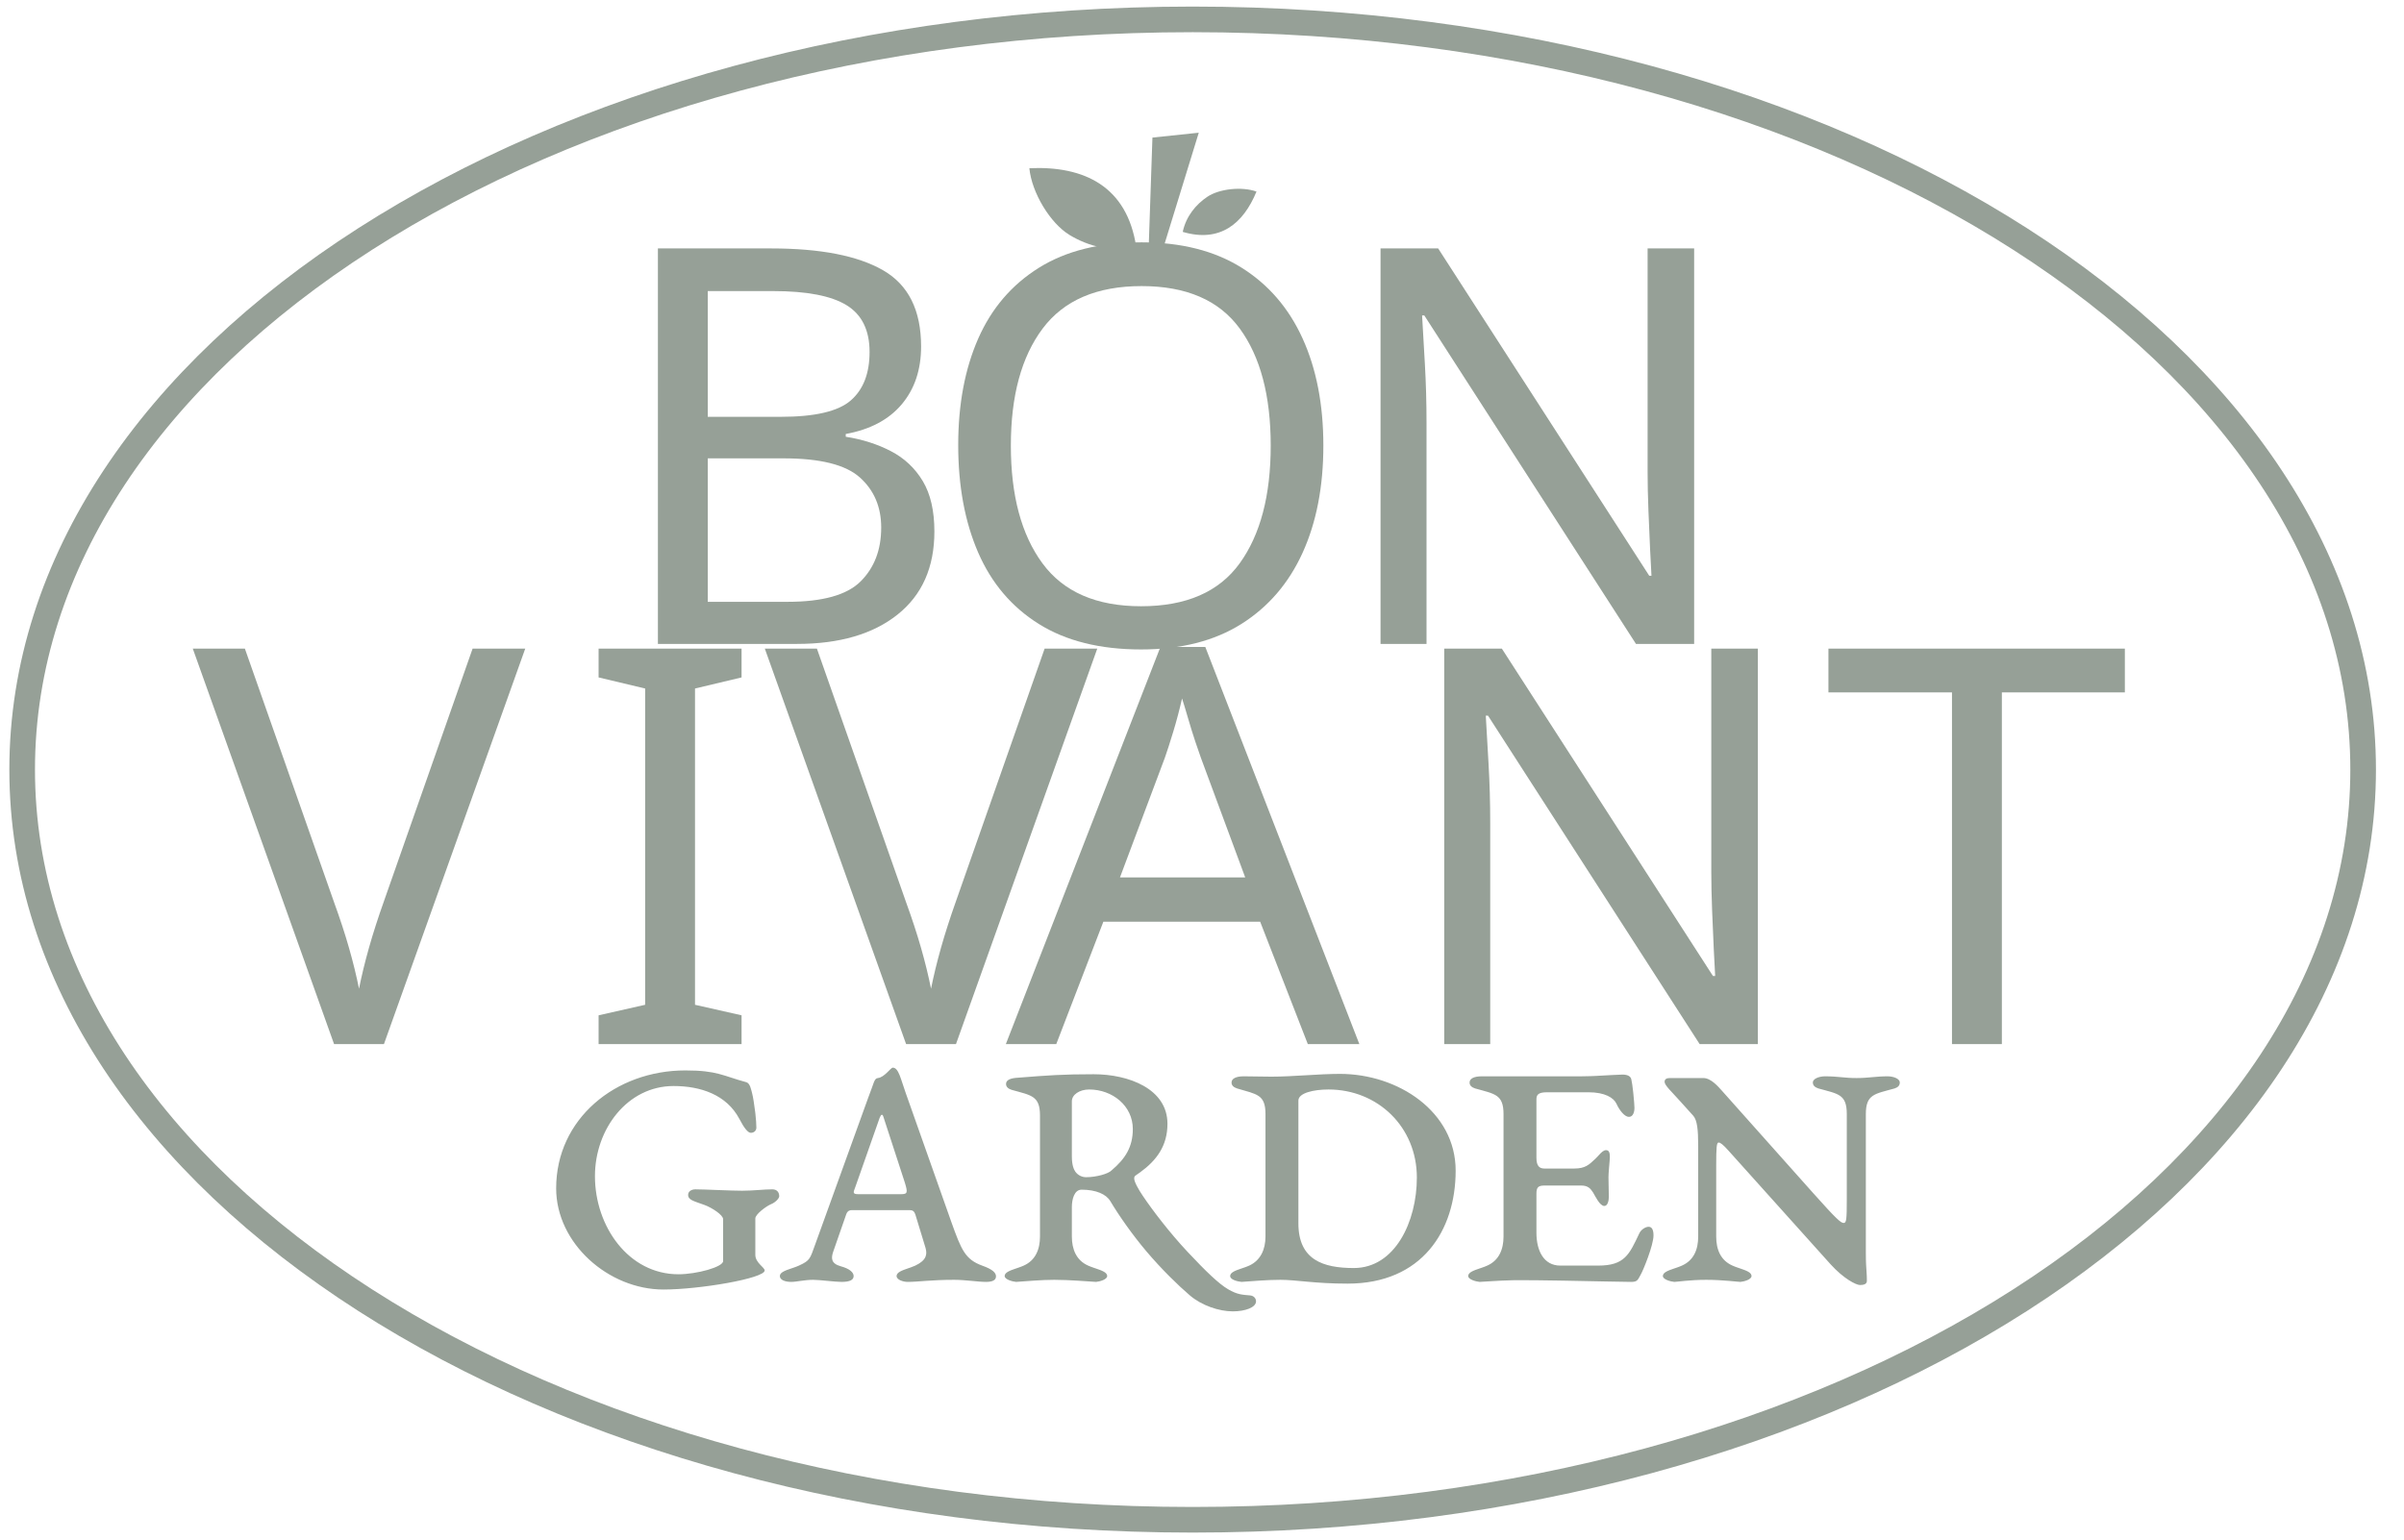
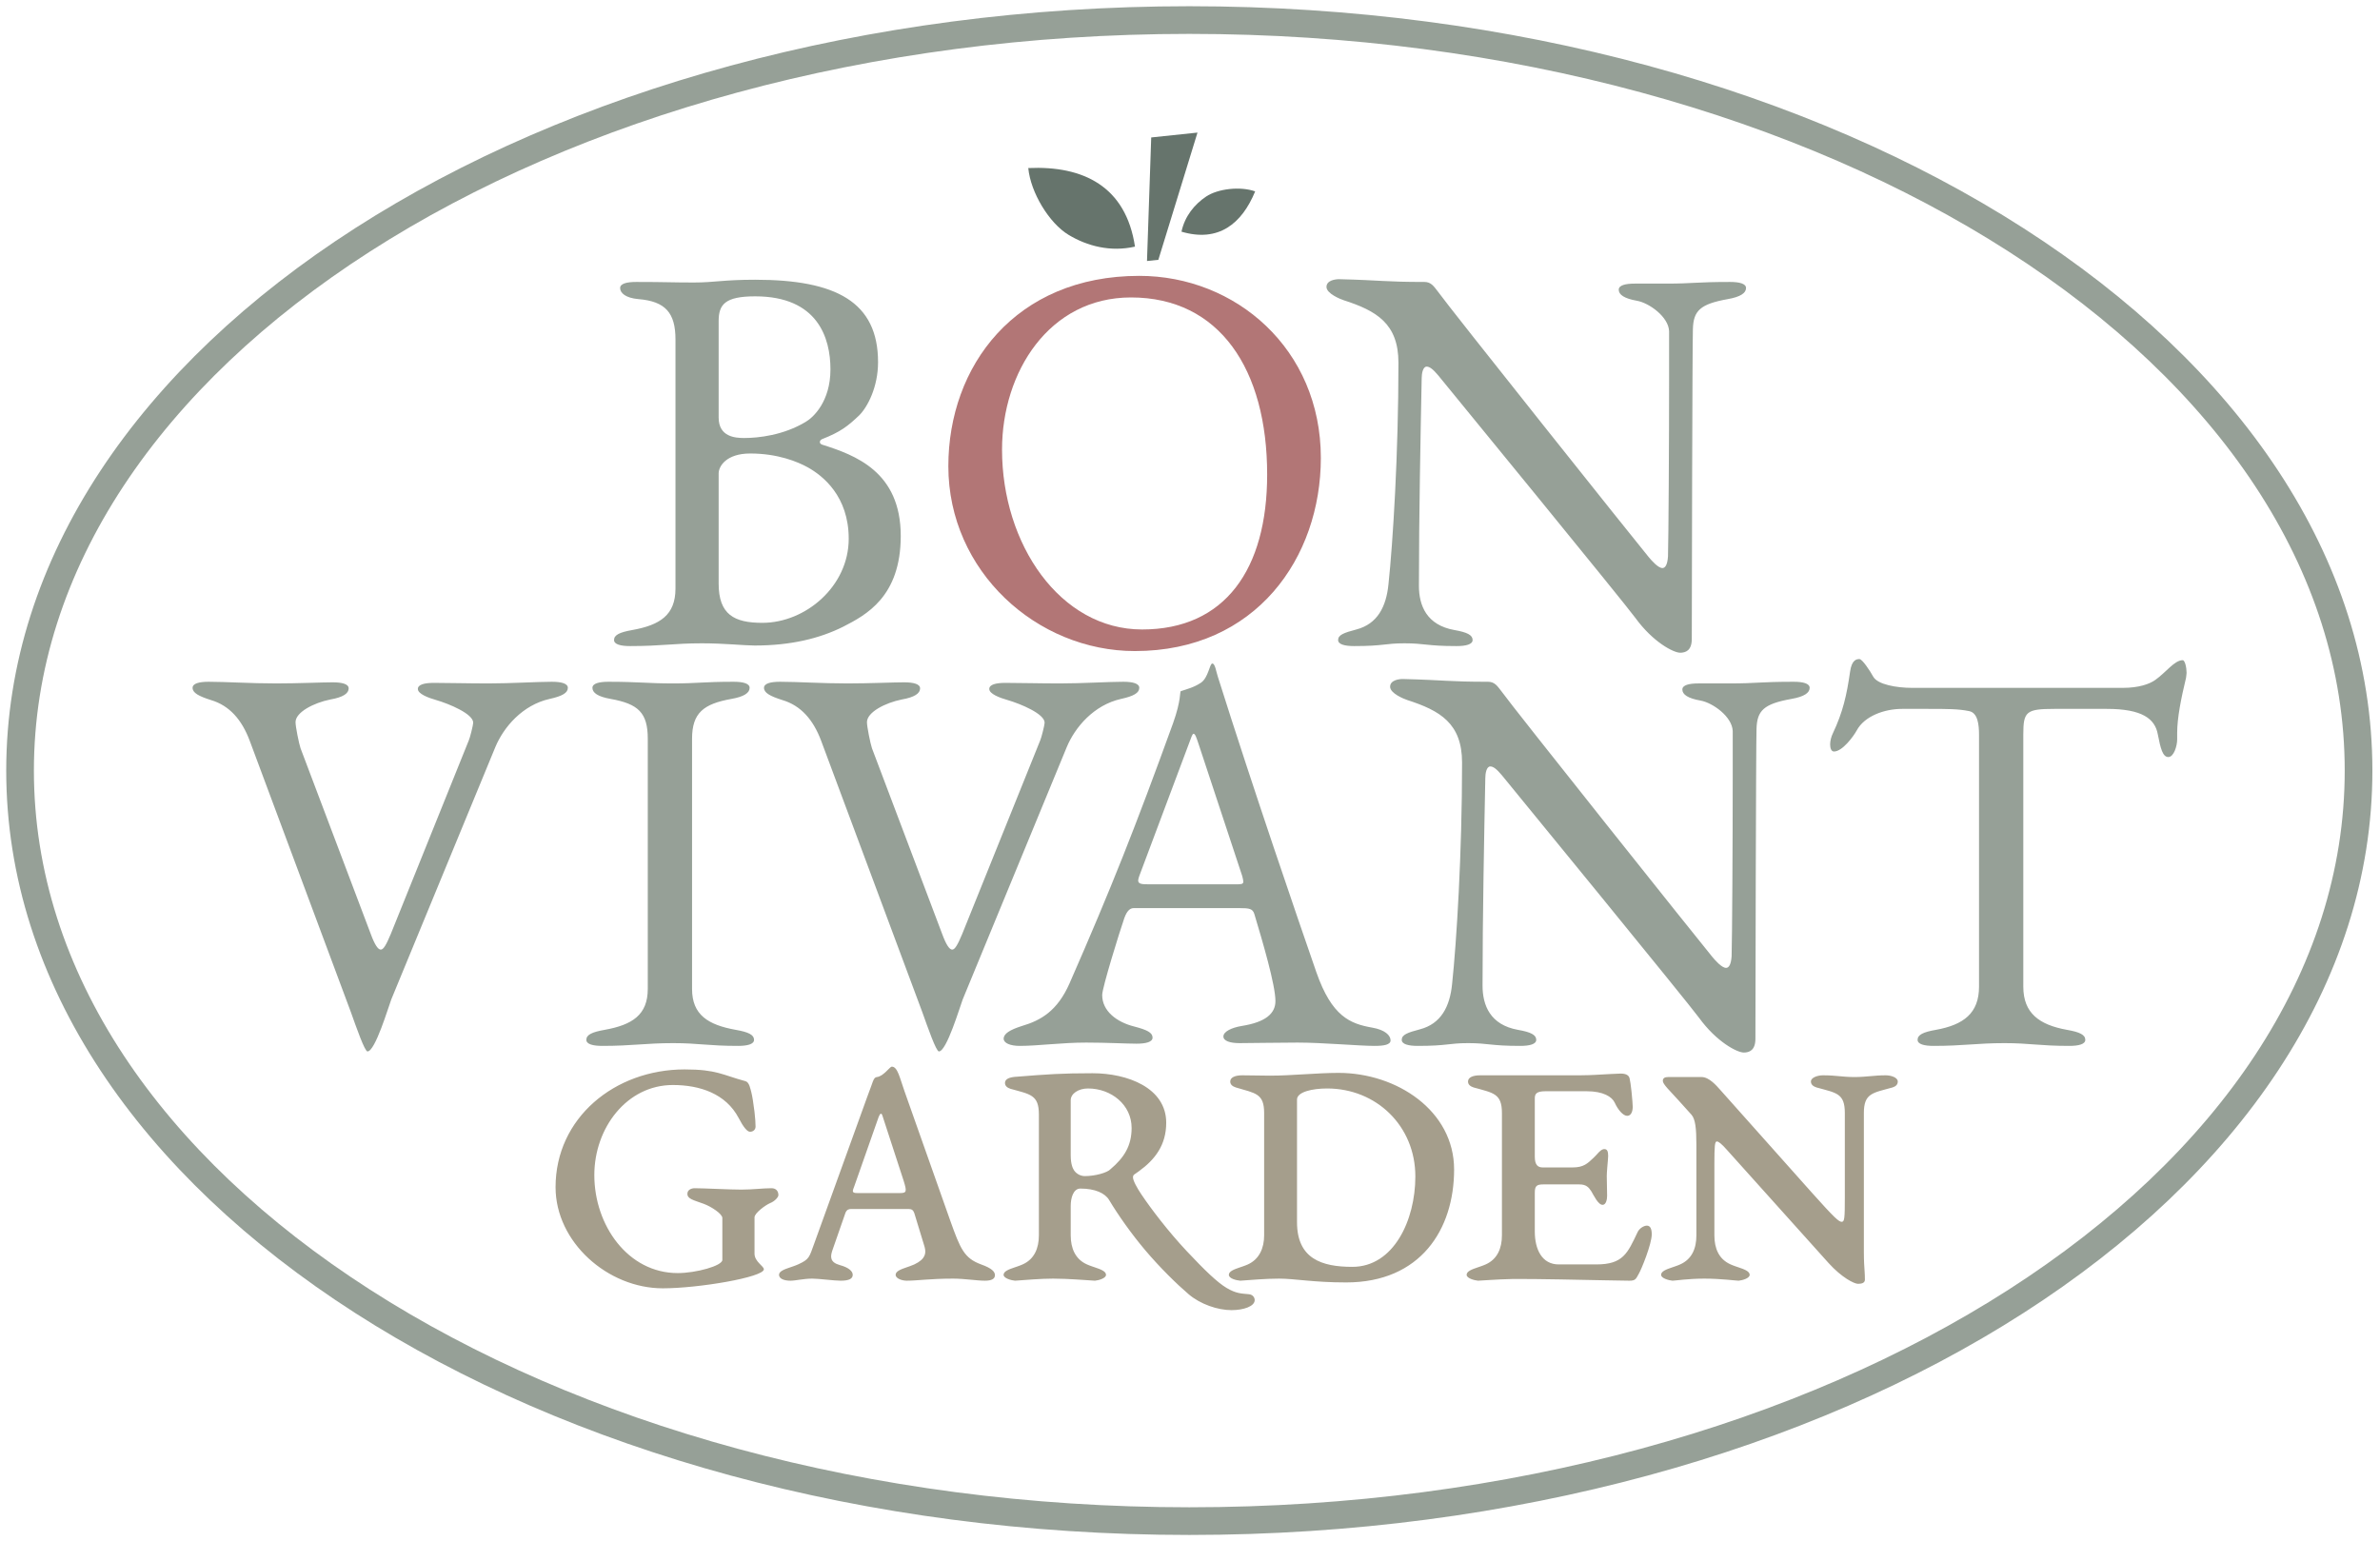
- <svg xmlns="http://www.w3.org/2000/svg" width="3471px" height="2223px" viewBox="0 0 3471 2223" version="1.1">
-   <g id="97A097" stroke="none" stroke-width="1" fill="none" fill-rule="evenodd">
-     <text id="BON" font-family="EBGaramondSC12-Regular, EB Garamond SC" font-size="800" font-weight="normal" fill="#96A097">
-       <tspan x="872.32" y="930">B</tspan>
-       <tspan x="1334.72" y="930" letter-spacing="-29.44">O</tspan>
-       <tspan x="1915.68" y="930">N</tspan>
-     </text>
-     <text id="VIVANT" font-family="EBGaramondSC12-Regular, EB Garamond SC" font-size="800" font-weight="normal" letter-spacing="16.32" fill="#96A097">
-       <tspan x="278.36" y="1508">V</tspan>
-       <tspan x="832.28" y="1508">I</tspan>
-       <tspan x="1104.28" y="1508" letter-spacing="-69.6">V</tspan>
-       <tspan x="1452.28" y="1508" letter-spacing="1.76">A</tspan>
-       <tspan x="2007.64" y="1508">NT</tspan>
-     </text>
-     <path d="M958.04,1862.455 C1009.553,1862.455 1104.078,1846.432 1104.078,1834.916 C1104.078,1830.41 1090.574,1823.9 1090.574,1812.384 L1090.574,1759.809 C1090.574,1753.801 1106.078,1742.284 1113.08,1739.28 C1119.582,1736.777 1125.083,1730.768 1125.083,1727.764 C1125.083,1721.755 1121.582,1717.75 1115.08,1717.75 C1102.577,1717.75 1088.073,1719.752 1071.569,1719.752 C1063.505,1719.752 1050.83,1719.302 1038.344,1718.828 L1036.716,1718.767 C1023.443,1718.261 1010.621,1717.75 1004.052,1717.75 C999.051,1717.75 993.549,1720.253 993.549,1725.761 C993.549,1733.272 1002.051,1734.774 1017.055,1740.282 C1028.058,1744.287 1044.062,1754.802 1044.062,1760.811 L1044.062,1821.397 C1044.062,1829.909 1006.052,1840.424 979.546,1840.424 C907.527,1840.424 859.014,1771.326 859.014,1698.723 C859.014,1630.626 906.027,1568.538 972.544,1568.538 C1011.554,1568.538 1049.063,1581.055 1067.568,1616.105 C1074.57,1629.624 1080.071,1636.134 1084.072,1636.134 C1088.574,1636.134 1092.074,1633.129 1092.074,1628.623 C1092.074,1623.347 1091.508,1616.156 1090.694,1608.838 L1090.553,1607.583 L1090.406,1606.327 C1089.071,1595.028 1087.235,1583.914 1086.073,1579.553 C1084.573,1574.046 1083.072,1564.532 1077.571,1563.03 C1044.062,1554.017 1036.06,1546.006 989.548,1546.006 C888.522,1546.006 803,1616.105 803,1716.248 C803,1795.861 878.519,1862.455 958.04,1862.455 Z M1377.548,1848.435 C1394.052,1848.435 1412.057,1851.44 1423.56,1851.44 C1433.062,1851.44 1438.064,1848.936 1438.064,1843.428 C1438.064,1838.421 1433.563,1833.414 1418.059,1827.906 C1393.552,1818.893 1388.051,1805.374 1373.547,1764.816 L1307.53,1578.051 C1300.528,1558.523 1297.527,1542 1289.025,1542 C1286.024,1542 1277.022,1556.02 1267.52,1557.021 C1262.018,1557.522 1262.018,1564.031 1253.516,1585.562 L1176.996,1797.363 C1169.494,1817.892 1169.995,1820.395 1153.49,1827.906 C1151.198,1828.949 1148.667,1829.884 1146.096,1830.777 L1144.937,1831.177 L1144.164,1831.441 L1143.005,1831.835 L1142.235,1832.096 C1133.784,1834.967 1125.983,1837.764 1125.983,1842.927 C1125.983,1848.435 1132.985,1851.44 1142.487,1851.44 C1149.989,1851.44 1161.492,1848.435 1173.996,1848.435 C1183.498,1848.435 1205.504,1851.44 1215.006,1851.44 C1227.509,1851.44 1232.511,1848.435 1232.511,1842.927 C1232.511,1837.92 1227.009,1832.413 1214.006,1828.908 C1199.502,1824.902 1200.002,1816.89 1203.003,1807.878 L1222.008,1753.3 C1224.009,1748.293 1227.509,1747.792 1230.01,1747.792 L1313.532,1747.792 C1317.533,1747.792 1320.033,1749.294 1321.534,1753.801 L1336.037,1801.368 L1336.185,1801.88 C1336.283,1802.222 1336.377,1802.566 1336.468,1802.911 L1336.6,1803.43 C1338.576,1811.396 1338.098,1820.075 1321.534,1827.906 C1319.565,1828.802 1317.436,1829.618 1315.267,1830.397 L1314.5,1830.67 C1314.244,1830.761 1313.987,1830.851 1313.731,1830.941 L1312.961,1831.209 L1312.191,1831.476 C1311.935,1831.564 1311.678,1831.653 1311.423,1831.741 L1310.657,1832.005 C1302.251,1834.908 1294.527,1837.71 1294.527,1842.927 C1294.527,1848.435 1304.029,1851.44 1310.531,1851.44 C1325.535,1851.44 1344.54,1848.435 1377.548,1848.435 Z M1300.825,1724.759 L1239.513,1724.76 C1230.51,1724.76 1232.011,1722.256 1235.011,1714.245 L1270.02,1614.603 C1272.021,1609.596 1274.021,1608.094 1275.522,1613.101 L1306.03,1706.734 C1310.981,1722.597 1310.54,1724.718 1300.825,1724.759 Z M1780.002,1894 C1797.506,1894 1813.51,1888.492 1813.51,1879.479 C1813.51,1875.474 1810.51,1871.468 1805.008,1870.967 C1794.005,1869.966 1786.503,1869.966 1773,1861.954 C1759.497,1853.943 1741.417,1836.528 1714.985,1808.378 C1688.553,1780.229 1663.568,1747.323 1650.118,1727.263 C1643.617,1717.75 1637.615,1706.734 1637.615,1702.228 C1637.615,1697.721 1639.616,1698.222 1646.117,1693.215 C1669.623,1676.191 1685.627,1655.161 1685.627,1623.115 C1685.627,1572.543 1629.613,1551.514 1579.1,1551.514 C1534.589,1551.514 1514.083,1553.016 1470.072,1556.521 C1459.569,1557.021 1452.567,1559.525 1452.567,1565.533 C1452.567,1570.04 1456.068,1572.543 1460.569,1574.046 C1489.077,1582.057 1501.58,1582.558 1501.58,1611.098 L1501.58,1785.846 C1501.58,1804.373 1495.078,1820.395 1478.074,1827.906 C1475.782,1828.949 1473.251,1829.884 1470.68,1830.777 L1469.521,1831.177 L1468.747,1831.441 L1467.589,1831.835 L1466.819,1832.096 C1458.368,1834.967 1450.567,1837.764 1450.567,1842.927 C1450.567,1847.935 1461.57,1850.939 1467.071,1851.44 C1469.802,1851.44 1488.659,1849.612 1507.03,1848.808 L1508.442,1848.748 C1513.143,1848.555 1517.784,1848.435 1522.085,1848.435 C1527.367,1848.435 1533.084,1848.581 1538.826,1848.808 L1540.393,1848.871 C1560.236,1849.704 1579.94,1851.44 1582.601,1851.44 C1588.102,1850.939 1598.605,1847.935 1598.605,1842.927 C1598.605,1837.764 1590.804,1834.967 1582.353,1832.096 L1581.583,1831.835 L1580.425,1831.441 L1579.651,1831.177 L1578.492,1830.777 C1575.921,1829.884 1573.39,1828.949 1571.098,1827.906 C1554.094,1820.395 1547.592,1804.373 1547.592,1785.846 L1547.592,1743.286 C1547.592,1732.27 1551.093,1718.25 1561.596,1718.25 C1582.601,1718.25 1597.105,1724.76 1603.106,1734.774 C1615.702,1755.873 1634.951,1783.339 1655.29,1807.377 C1676.943,1832.968 1700.981,1856.447 1717.986,1870.967 C1734.99,1885.488 1759.997,1894 1780.002,1894 Z M1568.097,1700.225 C1562.596,1700.225 1556.594,1697.721 1552.593,1692.213 C1550.593,1689.209 1547.592,1683.201 1547.592,1670.182 L1547.592,1590.569 C1547.592,1581.055 1558.595,1573.545 1572.598,1573.545 C1606.107,1573.545 1635.615,1597.078 1635.615,1630.626 C1635.615,1656.663 1624.612,1673.687 1605.107,1690.211 C1600.606,1695.218 1583.101,1700.225 1568.097,1700.225 Z M1945.695,1853.943 C2053.222,1853.943 2101.735,1777.334 2101.735,1690.711 C2101.735,1605.59 2018.713,1551.013 1934.692,1551.013 C1903.684,1551.013 1866.674,1555.018 1835.666,1555.018 C1820.662,1555.018 1811.16,1554.518 1795.656,1554.518 C1785.153,1554.518 1778.151,1557.522 1778.151,1563.531 C1778.151,1568.037 1781.652,1570.541 1786.153,1572.043 C1814.661,1580.555 1827.164,1580.555 1827.164,1609.095 L1827.164,1785.846 C1827.164,1804.373 1820.162,1820.395 1803.658,1827.906 C1801.366,1828.949 1798.835,1829.884 1796.264,1830.777 L1795.105,1831.177 L1794.331,1831.441 L1793.172,1831.835 L1792.403,1832.096 C1783.952,1834.967 1776.151,1837.764 1776.151,1842.927 C1776.151,1848.435 1787.154,1850.939 1792.655,1851.44 C1795.386,1851.44 1813.939,1849.612 1832.888,1848.808 L1834.346,1848.748 C1839.207,1848.555 1844.068,1848.435 1848.669,1848.435 C1871.675,1848.435 1898.182,1853.943 1945.695,1853.943 Z M1954.697,1831.411 C1910.685,1831.411 1874.676,1819.895 1874.676,1766.819 L1874.676,1589.568 C1874.676,1578.552 1896.682,1573.545 1918.187,1573.545 C1989.206,1573.545 2045.72,1627.622 2045.72,1700.725 C2045.72,1764.316 2014.212,1831.411 1954.697,1831.411 Z M2184.192,1849.035 L2185.658,1849.006 C2188.097,1848.961 2190.508,1848.936 2192.858,1848.936 C2209.823,1848.936 2230.628,1849.192 2251.685,1849.541 L2255.636,1849.607 L2259.587,1849.676 C2301.715,1850.414 2343.057,1851.44 2354.9,1851.44 C2363.402,1851.44 2364.402,1849.437 2368.403,1841.926 C2372.404,1835.417 2387.408,1798.364 2387.408,1784.344 C2387.408,1776.834 2385.408,1771.826 2380.407,1771.826 C2375.905,1771.826 2369.404,1775.832 2366.903,1781.34 C2352.399,1811.883 2345.898,1827.906 2307.388,1827.906 L2252.874,1827.906 C2228.867,1827.906 2218.365,1806.376 2218.365,1780.339 L2218.365,1724.259 C2218.365,1714.745 2220.865,1712.242 2230.368,1712.242 L2282.881,1712.242 C2292.6,1712.242 2296.323,1716.529 2299.599,1721.534 L2299.915,1722.02 C2300.072,1722.265 2300.229,1722.51 2300.386,1722.757 C2303.387,1727.764 2309.888,1741.784 2316.39,1741.784 C2321.391,1741.784 2322.892,1733.772 2322.892,1728.765 C2322.892,1723.257 2322.392,1707.735 2322.392,1700.225 C2322.392,1697.266 2322.702,1692.753 2323.078,1688.125 L2323.166,1687.055 L2323.256,1685.986 C2323.797,1679.576 2324.392,1673.368 2324.392,1671.184 C2324.392,1665.175 2323.392,1661.169 2318.891,1661.169 C2315.158,1661.169 2311.885,1664.628 2308.448,1668.415 L2307.904,1669.016 L2307.356,1669.619 C2306.075,1671.027 2304.762,1672.435 2303.387,1673.687 C2294.384,1682.199 2288.883,1687.707 2272.879,1687.707 L2229.868,1687.707 C2222.866,1687.707 2218.365,1684.202 2218.365,1672.185 L2218.365,1588.065 C2218.365,1581.556 2220.365,1577.551 2233.869,1577.551 L2293.384,1577.551 C2317.39,1577.551 2329.894,1585.562 2333.895,1594.074 C2338.396,1604.088 2345.898,1613.101 2351.899,1613.101 C2357.901,1613.101 2359.901,1606.091 2359.901,1600.082 C2359.901,1597.298 2359.262,1588.88 2358.371,1580.203 L2358.251,1579.045 C2358.211,1578.659 2358.17,1578.272 2358.128,1577.887 L2358.003,1576.731 C2357.2,1569.425 2356.254,1562.445 2355.4,1559.024 C2354.4,1554.518 2350.399,1552.014 2342.397,1552.014 C2336.365,1552.014 2321.129,1553.138 2305.412,1553.88 L2304.003,1553.945 C2303.064,1553.988 2302.124,1554.029 2301.184,1554.069 L2299.776,1554.127 C2298.839,1554.164 2297.903,1554.2 2296.971,1554.233 L2295.576,1554.281 C2291.402,1554.42 2287.325,1554.508 2283.514,1554.517 L2139.344,1554.518 C2128.842,1554.518 2121.84,1557.522 2121.84,1563.531 C2121.84,1568.037 2125.341,1570.541 2129.842,1572.043 C2158.349,1580.054 2170.853,1580.555 2170.853,1609.095 L2170.853,1785.846 C2170.853,1804.373 2164.351,1820.395 2147.346,1827.906 C2145.054,1828.949 2142.523,1829.884 2139.952,1830.777 L2138.793,1831.177 L2138.02,1831.441 L2136.861,1831.835 L2136.091,1832.096 C2127.64,1834.967 2119.839,1837.764 2119.839,1842.927 C2119.839,1847.935 2130.842,1850.939 2136.344,1851.44 C2139.424,1851.44 2162.645,1849.501 2184.192,1849.035 Z M2695.488,1849.937 C2695.488,1845.158 2695.3,1841.567 2695.058,1837.883 L2695.016,1837.25 C2694.583,1830.802 2694.006,1823.845 2693.988,1809.586 L2693.987,1609.095 C2693.987,1580.054 2706.991,1580.054 2735.498,1572.043 C2739.999,1570.541 2743,1568.037 2743,1563.531 C2743,1557.522 2732.997,1554.518 2725.495,1554.518 C2708.491,1554.518 2697.988,1557.021 2680.484,1557.021 C2662.479,1557.021 2654.477,1554.518 2634.972,1554.518 C2627.47,1554.518 2617.468,1557.522 2617.468,1563.531 C2617.468,1568.037 2620.969,1570.541 2625.47,1572.043 C2653.977,1580.054 2666.48,1580.054 2666.48,1609.095 L2666.48,1731.269 C2666.48,1761.312 2665.98,1766.319 2661.979,1766.319 C2657.978,1766.319 2651.977,1761.312 2618.468,1723.758 L2485.934,1575.047 C2480.932,1569.539 2470.43,1557.021 2459.427,1557.021 L2410.914,1557.021 C2406.413,1557.021 2403.412,1558.523 2403.412,1562.529 C2403.412,1567.536 2413.415,1576.549 2426.418,1591.07 L2444.923,1611.599 C2450.425,1618.108 2451.925,1631.127 2451.925,1655.161 L2451.925,1785.846 C2451.925,1804.873 2445.423,1820.395 2428.419,1827.906 C2426.127,1828.949 2423.596,1829.884 2421.025,1830.777 L2419.866,1831.177 L2419.092,1831.441 L2417.933,1831.835 L2417.164,1832.096 C2408.713,1834.967 2400.912,1837.764 2400.912,1842.927 C2400.912,1847.935 2411.915,1850.939 2417.416,1851.44 C2420.917,1851.44 2439.922,1848.435 2463.428,1848.435 C2487.434,1848.435 2509.44,1851.44 2512.941,1851.44 C2518.442,1850.939 2528.945,1847.935 2528.945,1842.927 C2528.945,1837.764 2521.144,1834.967 2512.693,1832.096 L2511.923,1831.835 L2510.764,1831.441 L2509.991,1831.177 L2508.832,1830.777 C2506.261,1829.884 2503.73,1828.949 2501.438,1827.906 C2484.433,1820.395 2477.932,1804.873 2477.932,1785.846 L2477.932,1682.604 C2477.953,1656.886 2478.492,1650.154 2481.433,1650.154 C2483.933,1650.154 2487.934,1653.158 2495.936,1662.171 L2642.974,1825.903 C2661.979,1846.933 2679.984,1855.946 2685.485,1855.946 C2690.486,1855.946 2695.488,1854.945 2695.488,1849.937 Z" id="GARDEN" fill="#96A097" fill-rule="nonzero" />
-     <ellipse id="Oval" stroke="#96A097" stroke-width="37" cx="1722" cy="1111.5" rx="1690" ry="1083.5" />
-     <g id="Group-2" transform="translate(1648.198, 290.348) scale(-1, 1) rotate(6) translate(-1648.198, -290.348) translate(1481.698, 188.848)" fill="#96A097">
+ <svg xmlns="http://www.w3.org/2000/svg" width="3440px" height="2227px" viewBox="0 0 3440 2227" version="1.1">
+   <g id="Final-96A097-Colour" stroke="none" stroke-width="1" fill="none" fill-rule="evenodd">
+     <path d="M1101.92,900.4 C1164.32,900.4 1226.72,847.6 1226.72,778.8 C1226.72,717.2 1189.12,687.6 1167.52,675.6 C1153.12,667.6 1124.32,655.6 1084.32,655.6 C1049.92,655.6 1038.72,674 1038.72,684.4 L1038.72,843.6 C1038.72,888.4 1061.12,900.4 1101.92,900.4 Z M1014.72,930 C973.12,930 957.12,934 910.72,934 C897.12,934 887.52,931.6 887.52,925.2 C887.52,918 895.52,914 913.92,910.8 C953.92,903.6 976.32,889.2 976.32,850.8 L976.32,490.8 C976.32,452.4 961.92,435.6 922.72,432.4 C904.32,430.8 896.32,423.6 896.32,416.4 C896.32,410 905.92,407.6 919.52,407.6 C962.72,407.6 969.92,408.4 1002.72,408.4 C1033.12,408.4 1045.12,404.4 1091.52,404.4 C1208.32,404.4 1269.12,436.4 1269.12,523.6 C1269.12,559.6 1253.92,588.4 1241.92,600.4 C1225.12,616.4 1214.72,624.4 1188.32,634.8 C1184.32,636.4 1183.52,641.2 1188.32,642.8 C1236.32,658 1301.92,682 1301.92,774.8 C1301.92,862.8 1251.52,889.2 1218.72,906 C1185.12,922.8 1143.52,933.2 1090.72,933.2 C1076.32,933.2 1046.72,930 1014.72,930 Z M1075.52,633.2 C1096.32,633.2 1132.32,629.2 1164.32,610 C1175.52,603.6 1200.32,580.4 1200.32,534 C1200.32,488.4 1181.92,428.4 1091.52,428.4 C1047.52,428.4 1038.72,440.4 1038.72,464.4 L1038.72,603.6 C1038.72,631.6 1062.72,633.2 1075.52,633.2 Z M2408.48,410 C2446.88,410 2451.68,407.6 2500.48,407.6 C2514.08,407.6 2523.68,410 2523.68,416.4 C2523.68,423.6 2515.68,429.2 2497.28,432.4 C2457.28,439.6 2447.68,449.2 2446.88,475.6 C2446.08,494.8 2445.28,879.6 2445.28,923.6 C2445.28,940.4 2436.48,943.6 2428.48,943.6 C2418.88,943.6 2389.28,928.4 2363.68,893.2 C2349.28,873.2 2097.28,565.2 2078.88,542.8 C2070.88,533.2 2066.08,530 2062.08,530 C2056.48,530 2054.88,540.4 2054.88,546.8 C2053.28,626 2050.88,748.4 2050.88,846.8 C2050.88,875.6 2062.08,903.6 2102.08,910.8 C2120.48,914 2128.48,918 2128.48,925.2 C2128.48,931.6 2118.88,934 2105.28,934 C2062.08,934 2059.68,930 2030.08,930 C2001.28,930 2000.48,934 1957.28,934 C1943.68,934 1934.08,931.6 1934.08,925.2 C1934.08,918 1942.08,914.8 1960.48,910 C1990.88,902 2003.68,877.2 2006.88,844.4 C2013.28,784.4 2021.28,656.4 2021.28,524.4 C2021.28,467.6 1989.28,449.2 1942.08,434 C1937.28,432.4 1917.28,424.4 1917.28,414.8 C1917.28,405.2 1930.08,403.6 1935.68,403.6 C1998.08,405.2 2001.28,407.6 2058.88,407.6 C2068.48,407.6 2072.48,414 2078.08,421.2 C2093.28,442.8 2366.88,786 2382.88,805.2 C2386.88,810 2396.48,821.2 2402.88,821.2 C2406.88,821.2 2410.08,816.4 2410.88,804.4 C2411.68,778.8 2412.48,638 2412.48,548.4 L2412.48,478.8 C2411.68,458 2383.68,438 2366.08,434.8 C2347.68,431.6 2339.68,426 2339.68,418.8 C2339.68,412.4 2349.28,410 2362.88,410 L2408.48,410 Z" id="BON" fill="#96A097" />
+     <path d="M1370.72,674 C1370.72,529.2 1467.52,398.8 1646.72,398.8 C1785.92,398.8 1909.12,504.4 1909.12,662 C1909.12,806 1815.52,941.2 1640.32,941.2 C1498.72,941.2 1370.72,826 1370.72,674 Z M1634.72,430 C1516.32,430 1448.32,538 1448.32,650 C1448.32,786.8 1532.32,910 1650.72,910 C1770.72,910 1831.52,822.8 1831.52,686 C1831.52,534 1762.72,430 1634.72,430 Z" id="Combined-Shape" fill="#B27676" />
+     <path d="M706.36,988 C737.56,988 776.76,985.6 797.56,985.6 C811.16,985.6 820.76,988 820.76,994.4 C820.76,1001.6 812.76,1006.4 794.36,1010.4 C755.16,1019.2 727.96,1051.2 715.96,1080 L565.56,1444.8 C561.56,1455.2 542.36,1520 531.16,1520 C527.16,1520 515.16,1485.6 507.16,1463.2 L360.76,1070.4 C349.56,1040.8 331.96,1020 304.76,1012 C287.16,1006.4 278.36,1001.6 278.36,994.4 C278.36,988 287.96,985.6 301.56,985.6 C326.36,985.6 362.36,988 399.16,988 C431.16,988 464.76,986.4 480.76,986.4 C494.36,986.4 503.96,988.8 503.96,995.2 C503.96,1002.4 495.96,1008 477.56,1011.2 C453.56,1016 427.16,1029.6 427.16,1044 C427.16,1050.4 431.96,1074.4 434.36,1081.6 L535.96,1350.4 C541.56,1365.6 546.36,1372.8 550.36,1372.8 C554.36,1372.8 558.36,1365.6 564.76,1350.4 L677.56,1070.4 C679.16,1067.2 683.96,1048 683.96,1044.8 C683.96,1032 649.56,1017.6 630.36,1012 C619.16,1008.8 603.96,1003.2 603.96,996 C603.96,989.6 613.56,987.2 627.16,987.2 C647.96,987.2 675.96,988 706.36,988 Z M936.28,1068 C936.28,1030.4 922.68,1017.6 882.68,1010.4 C864.28,1007.2 856.28,1001.6 856.28,994.4 C856.28,988 865.88,985.6 879.48,985.6 C922.68,985.6 936.28,988 973.08,988 C1007.48,988 1017.08,985.6 1060.28,985.6 C1073.88,985.6 1083.48,988 1083.48,994.4 C1083.48,1001.6 1075.48,1007.2 1057.08,1010.4 C1017.08,1017.6 1000.28,1030.4 1000.28,1068 L1000.28,1429.6 C1000.28,1467.2 1023.48,1481.6 1063.48,1488.8 C1081.88,1492 1089.88,1496 1089.88,1503.2 C1089.88,1509.6 1080.28,1512 1066.68,1512 C1023.48,1512 1009.88,1508 973.08,1508 C933.08,1508 913.88,1512 870.68,1512 C857.08,1512 847.48,1509.6 847.48,1503.2 C847.48,1496 855.48,1492 873.88,1488.8 C913.88,1481.6 936.28,1467.2 936.28,1429.6 L936.28,1068 Z M1532.28,988 C1563.48,988 1602.68,985.6 1623.48,985.6 C1637.08,985.6 1646.68,988 1646.68,994.4 C1646.68,1001.6 1638.68,1006.4 1620.28,1010.4 C1581.08,1019.2 1553.88,1051.2 1541.88,1080 L1391.48,1444.8 C1387.48,1455.2 1368.28,1520 1357.08,1520 C1353.08,1520 1341.08,1485.6 1333.08,1463.2 L1186.68,1070.4 C1175.48,1040.8 1157.88,1020 1130.68,1012 C1113.08,1006.4 1104.28,1001.6 1104.28,994.4 C1104.28,988 1113.88,985.6 1127.48,985.6 C1152.28,985.6 1188.28,988 1225.08,988 C1257.08,988 1290.68,986.4 1306.68,986.4 C1320.28,986.4 1329.88,988.8 1329.88,995.2 C1329.88,1002.4 1321.88,1008 1303.48,1011.2 C1279.48,1016 1253.08,1029.6 1253.08,1044 C1253.08,1050.4 1257.88,1074.4 1260.28,1081.6 L1361.88,1350.4 C1367.48,1365.6 1372.28,1372.8 1376.28,1372.8 C1380.28,1372.8 1384.28,1365.6 1390.68,1350.4 L1503.48,1070.4 C1505.08,1067.2 1509.88,1048 1509.88,1044.8 C1509.88,1032 1475.48,1017.6 1456.28,1012 C1445.08,1008.8 1429.88,1003.2 1429.88,996 C1429.88,989.6 1439.48,987.2 1453.08,987.2 C1473.88,987.2 1501.88,988 1532.28,988 Z M1718.68,1074.4 L1646.68,1266.4 C1645.88,1268.8 1645.08,1271.2 1645.08,1272.8 C1645.08,1278.4 1651.48,1278.4 1661.88,1278.4 L1785.88,1278.4 C1793.88,1278.4 1797.08,1278.4 1797.08,1274.4 C1797.08,1272.8 1796.28,1269.6 1795.48,1266.4 L1732.28,1075.2 C1729.08,1065.6 1727.48,1060.8 1725.08,1060.8 C1723.48,1060.8 1721.88,1065.6 1718.68,1074.4 Z M1986.68,1512 C1964.28,1512 1911.48,1507.2 1875.48,1507.2 C1844.28,1507.2 1810.68,1508 1791.48,1508 C1777.88,1508 1768.28,1504.8 1768.28,1498.4 C1768.28,1491.2 1780.28,1485.6 1794.68,1483.2 C1829.88,1477.6 1843.48,1464.8 1843.48,1447.2 C1843.48,1424 1825.08,1361.6 1813.08,1321.6 C1810.68,1313.6 1805.88,1312.8 1791.48,1312.8 L1638.68,1312.8 C1633.88,1312.8 1629.08,1316 1625.08,1327.2 C1617.88,1348 1593.08,1428 1593.08,1438.4 C1593.08,1461.6 1613.88,1477.6 1639.48,1484 C1657.88,1488.8 1665.88,1492.8 1665.88,1500 C1665.88,1506.4 1656.28,1508.8 1642.68,1508.8 C1628.28,1508.8 1599.48,1507.2 1569.88,1507.2 C1534.68,1507.2 1500.28,1512 1473.88,1512 C1460.28,1512 1450.68,1508 1450.68,1501.6 C1450.68,1494.4 1459.48,1488.8 1477.08,1483.2 C1504.28,1475.2 1528.28,1461.6 1545.88,1421.6 C1605.88,1284.8 1641.88,1193.6 1695.48,1045.6 C1707.48,1012 1705.08,1000 1706.68,999.2 C1716.28,996 1725.88,993.6 1735.48,987.2 C1746.68,980 1748.28,959.2 1752.28,959.2 C1756.28,959.2 1757.88,971.2 1760.28,978.4 C1811.48,1140.8 1876.28,1329.6 1902.68,1405.6 C1925.08,1469.6 1951.48,1480 1983.48,1485.6 C2001.88,1488.8 2009.88,1496.8 2009.88,1504 C2009.88,1510.4 2000.28,1512 1986.68,1512 Z M2500.44,988 C2538.84,988 2543.64,985.6 2592.44,985.6 C2606.04,985.6 2615.64,988 2615.64,994.4 C2615.64,1001.6 2607.64,1007.2 2589.24,1010.4 C2549.24,1017.6 2539.64,1027.2 2538.84,1053.6 C2538.04,1072.8 2537.24,1457.6 2537.24,1501.6 C2537.24,1518.4 2528.44,1521.6 2520.44,1521.6 C2510.84,1521.6 2481.24,1506.4 2455.64,1471.2 C2441.24,1451.2 2189.24,1143.2 2170.84,1120.8 C2162.84,1111.2 2158.04,1108 2154.04,1108 C2148.44,1108 2146.84,1118.4 2146.84,1124.8 C2145.24,1204 2142.84,1326.4 2142.84,1424.8 C2142.84,1453.6 2154.04,1481.6 2194.04,1488.8 C2212.44,1492 2220.44,1496 2220.44,1503.2 C2220.44,1509.6 2210.84,1512 2197.24,1512 C2154.04,1512 2151.64,1508 2122.04,1508 C2093.24,1508 2092.44,1512 2049.24,1512 C2035.64,1512 2026.04,1509.6 2026.04,1503.2 C2026.04,1496 2034.04,1492.8 2052.44,1488 C2082.84,1480 2095.64,1455.2 2098.84,1422.4 C2105.24,1362.4 2113.24,1234.4 2113.24,1102.4 C2113.24,1045.6 2081.24,1027.2 2034.04,1012 C2029.24,1010.4 2009.24,1002.4 2009.24,992.8 C2009.24,983.2 2022.04,981.6 2027.64,981.6 C2090.04,983.2 2093.24,985.6 2150.84,985.6 C2160.44,985.6 2164.44,992 2170.04,999.2 C2185.24,1020.8 2458.84,1364 2474.84,1383.2 C2478.84,1388 2488.44,1399.2 2494.84,1399.2 C2498.84,1399.2 2502.04,1394.4 2502.84,1382.4 C2503.64,1356.8 2504.44,1216 2504.44,1126.4 L2504.44,1056.8 C2503.64,1036 2475.64,1016 2458.04,1012.8 C2439.64,1009.6 2431.64,1004 2431.64,996.8 C2431.64,990.4 2441.24,988 2454.84,988 L2500.44,988 Z M2924.44,1426.4 C2924.44,1464.8 2947.64,1481.6 2987.64,1488.8 C3006.04,1492 3014.04,1496 3014.04,1503.2 C3014.04,1509.6 3004.44,1512 2990.84,1512 C2947.64,1512 2934.04,1508 2897.24,1508 C2857.24,1508 2838.04,1512 2794.84,1512 C2781.24,1512 2771.64,1509.6 2771.64,1503.2 C2771.64,1496 2779.64,1492 2798.04,1488.8 C2838.04,1481.6 2860.44,1464.8 2860.44,1426.4 L2860.44,1062.4 C2860.44,1048 2858.84,1030.4 2846.04,1028 C2830.84,1024.8 2814.04,1024.8 2786.84,1024.8 L2749.24,1024.8 C2723.64,1024.8 2694.84,1035.2 2683.64,1056 C2678.84,1064.8 2662.84,1086.4 2650.84,1086.4 C2646.84,1086.4 2645.24,1081.6 2645.24,1076 C2645.24,1071.2 2646.84,1064.8 2649.24,1060 C2663.64,1029.6 2669.24,1004.8 2674.04,971.2 C2676.44,953.6 2683.64,952.8 2687.64,952.8 C2691.64,952.8 2702.84,969.6 2707.64,978.4 C2714.04,989.6 2741.24,994.4 2763.64,994.4 L3068.44,994.4 C3091.64,994.4 3106.84,988.8 3114.84,983.2 C3130.84,972 3142.84,954.4 3154.84,954.4 C3158.04,954.4 3160.44,964.8 3160.44,972.8 C3160.44,975.2 3159.64,978.4 3159.64,980 C3152.44,1009.6 3146.84,1038.4 3146.84,1059.2 L3146.84,1068.8 C3146.84,1078.4 3142.04,1094.4 3134.04,1094.4 C3126.04,1094.4 3122.84,1082.4 3118.84,1061.6 C3114.84,1039.2 3096.44,1024.8 3045.24,1024.8 L2969.24,1024.8 C2928.44,1024.8 2924.44,1028.8 2924.44,1061.6 L2924.44,1426.4 Z" id="VIVANT" fill="#96A097" />
+     <path d="M958.04,1862.455 C1009.553,1862.455 1104.078,1846.432 1104.078,1834.916 C1104.078,1830.41 1090.574,1823.9 1090.574,1812.384 L1090.574,1759.809 C1090.574,1753.801 1106.078,1742.284 1113.08,1739.28 C1119.582,1736.777 1125.083,1730.768 1125.083,1727.764 C1125.083,1721.755 1121.582,1717.75 1115.08,1717.75 C1102.577,1717.75 1088.073,1719.752 1071.569,1719.752 C1063.505,1719.752 1050.83,1719.302 1038.344,1718.828 L1036.716,1718.767 C1023.443,1718.261 1010.621,1717.75 1004.052,1717.75 C999.051,1717.75 993.549,1720.253 993.549,1725.761 C993.549,1733.272 1002.051,1734.774 1017.055,1740.282 C1028.058,1744.287 1044.062,1754.802 1044.062,1760.811 L1044.062,1821.397 C1044.062,1829.909 1006.052,1840.424 979.546,1840.424 C907.527,1840.424 859.014,1771.326 859.014,1698.723 C859.014,1630.626 906.027,1568.538 972.544,1568.538 C1011.554,1568.538 1049.063,1581.055 1067.568,1616.105 C1074.57,1629.624 1080.071,1636.134 1084.072,1636.134 C1088.574,1636.134 1092.074,1633.129 1092.074,1628.623 C1092.074,1623.347 1091.508,1616.156 1090.694,1608.838 L1090.553,1607.583 L1090.406,1606.327 C1089.071,1595.028 1087.235,1583.914 1086.073,1579.553 C1084.573,1574.046 1083.072,1564.532 1077.571,1563.03 C1044.062,1554.017 1036.06,1546.006 989.548,1546.006 C888.522,1546.006 803,1616.105 803,1716.248 C803,1795.861 878.519,1862.455 958.04,1862.455 Z M1377.548,1848.435 C1394.052,1848.435 1412.057,1851.44 1423.56,1851.44 C1433.062,1851.44 1438.064,1848.936 1438.064,1843.428 C1438.064,1838.421 1433.563,1833.414 1418.059,1827.906 C1393.552,1818.893 1388.051,1805.374 1373.547,1764.816 L1307.53,1578.051 C1300.528,1558.523 1297.527,1542 1289.025,1542 C1286.024,1542 1277.022,1556.02 1267.52,1557.021 C1262.018,1557.522 1262.018,1564.031 1253.516,1585.562 L1176.996,1797.363 C1169.494,1817.892 1169.995,1820.395 1153.49,1827.906 C1151.198,1828.949 1148.667,1829.884 1146.096,1830.777 L1144.937,1831.177 L1144.164,1831.441 L1143.005,1831.835 L1142.235,1832.096 C1133.784,1834.967 1125.983,1837.764 1125.983,1842.927 C1125.983,1848.435 1132.985,1851.44 1142.487,1851.44 C1149.989,1851.44 1161.492,1848.435 1173.996,1848.435 C1183.498,1848.435 1205.504,1851.44 1215.006,1851.44 C1227.509,1851.44 1232.511,1848.435 1232.511,1842.927 C1232.511,1837.92 1227.009,1832.413 1214.006,1828.908 C1199.502,1824.902 1200.002,1816.89 1203.003,1807.878 L1222.008,1753.3 C1224.009,1748.293 1227.509,1747.792 1230.01,1747.792 L1313.532,1747.792 C1317.533,1747.792 1320.033,1749.294 1321.534,1753.801 L1336.037,1801.368 L1336.185,1801.88 C1336.283,1802.222 1336.377,1802.566 1336.468,1802.911 L1336.6,1803.43 C1338.576,1811.396 1338.098,1820.075 1321.534,1827.906 C1319.565,1828.802 1317.436,1829.618 1315.267,1830.397 L1314.5,1830.67 C1314.244,1830.761 1313.987,1830.851 1313.731,1830.941 L1312.961,1831.209 L1312.191,1831.476 C1311.935,1831.564 1311.678,1831.653 1311.423,1831.741 L1310.657,1832.005 C1302.251,1834.908 1294.527,1837.71 1294.527,1842.927 C1294.527,1848.435 1304.029,1851.44 1310.531,1851.44 C1325.535,1851.44 1344.54,1848.435 1377.548,1848.435 Z M1300.825,1724.759 L1239.513,1724.76 C1230.51,1724.76 1232.011,1722.256 1235.011,1714.245 L1270.02,1614.603 C1272.021,1609.596 1274.021,1608.094 1275.522,1613.101 L1306.03,1706.734 C1310.981,1722.597 1310.54,1724.718 1300.825,1724.759 Z M1780.002,1894 C1797.506,1894 1813.51,1888.492 1813.51,1879.479 C1813.51,1875.474 1810.51,1871.468 1805.008,1870.967 C1794.005,1869.966 1786.503,1869.966 1773,1861.954 C1759.497,1853.943 1741.417,1836.528 1714.985,1808.378 C1688.553,1780.229 1663.568,1747.323 1650.118,1727.263 C1643.617,1717.75 1637.615,1706.734 1637.615,1702.228 C1637.615,1697.721 1639.616,1698.222 1646.117,1693.215 C1669.623,1676.191 1685.627,1655.161 1685.627,1623.115 C1685.627,1572.543 1629.613,1551.514 1579.1,1551.514 C1534.589,1551.514 1514.083,1553.016 1470.072,1556.521 C1459.569,1557.021 1452.567,1559.525 1452.567,1565.533 C1452.567,1570.04 1456.068,1572.543 1460.569,1574.046 C1489.077,1582.057 1501.58,1582.558 1501.58,1611.098 L1501.58,1785.846 C1501.58,1804.373 1495.078,1820.395 1478.074,1827.906 C1475.782,1828.949 1473.251,1829.884 1470.68,1830.777 L1469.521,1831.177 L1468.747,1831.441 L1467.589,1831.835 L1466.819,1832.096 C1458.368,1834.967 1450.567,1837.764 1450.567,1842.927 C1450.567,1847.935 1461.57,1850.939 1467.071,1851.44 C1469.802,1851.44 1488.659,1849.612 1507.03,1848.808 L1508.442,1848.748 C1513.143,1848.555 1517.784,1848.435 1522.085,1848.435 C1527.367,1848.435 1533.084,1848.581 1538.826,1848.808 L1540.393,1848.871 C1560.236,1849.704 1579.94,1851.44 1582.601,1851.44 C1588.102,1850.939 1598.605,1847.935 1598.605,1842.927 C1598.605,1837.764 1590.804,1834.967 1582.353,1832.096 L1581.583,1831.835 L1580.425,1831.441 L1579.651,1831.177 L1578.492,1830.777 C1575.921,1829.884 1573.39,1828.949 1571.098,1827.906 C1554.094,1820.395 1547.592,1804.373 1547.592,1785.846 L1547.592,1743.286 C1547.592,1732.27 1551.093,1718.25 1561.596,1718.25 C1582.601,1718.25 1597.105,1724.76 1603.106,1734.774 C1615.702,1755.873 1634.951,1783.339 1655.29,1807.377 C1676.943,1832.968 1700.981,1856.447 1717.986,1870.967 C1734.99,1885.488 1759.997,1894 1780.002,1894 Z M1568.097,1700.225 C1562.596,1700.225 1556.594,1697.721 1552.593,1692.213 C1550.593,1689.209 1547.592,1683.201 1547.592,1670.182 L1547.592,1590.569 C1547.592,1581.055 1558.595,1573.545 1572.598,1573.545 C1606.107,1573.545 1635.615,1597.078 1635.615,1630.626 C1635.615,1656.663 1624.612,1673.687 1605.107,1690.211 C1600.606,1695.218 1583.101,1700.225 1568.097,1700.225 Z M1945.695,1853.943 C2053.222,1853.943 2101.735,1777.334 2101.735,1690.711 C2101.735,1605.59 2018.713,1551.013 1934.692,1551.013 C1903.684,1551.013 1866.674,1555.018 1835.666,1555.018 C1820.662,1555.018 1811.16,1554.518 1795.656,1554.518 C1785.153,1554.518 1778.151,1557.522 1778.151,1563.531 C1778.151,1568.037 1781.652,1570.541 1786.153,1572.043 C1814.661,1580.555 1827.164,1580.555 1827.164,1609.095 L1827.164,1785.846 C1827.164,1804.373 1820.162,1820.395 1803.658,1827.906 C1801.366,1828.949 1798.835,1829.884 1796.264,1830.777 L1795.105,1831.177 L1794.331,1831.441 L1793.172,1831.835 L1792.403,1832.096 C1783.952,1834.967 1776.151,1837.764 1776.151,1842.927 C1776.151,1848.435 1787.154,1850.939 1792.655,1851.44 C1795.386,1851.44 1813.939,1849.612 1832.888,1848.808 L1834.346,1848.748 C1839.207,1848.555 1844.068,1848.435 1848.669,1848.435 C1871.675,1848.435 1898.182,1853.943 1945.695,1853.943 Z M1954.697,1831.411 C1910.685,1831.411 1874.676,1819.895 1874.676,1766.819 L1874.676,1589.568 C1874.676,1578.552 1896.682,1573.545 1918.187,1573.545 C1989.206,1573.545 2045.72,1627.622 2045.72,1700.725 C2045.72,1764.316 2014.212,1831.411 1954.697,1831.411 Z M2184.192,1849.035 L2185.658,1849.006 C2188.097,1848.961 2190.508,1848.936 2192.858,1848.936 C2209.823,1848.936 2230.628,1849.192 2251.685,1849.541 L2255.636,1849.607 L2259.587,1849.676 C2301.715,1850.414 2343.057,1851.44 2354.9,1851.44 C2363.402,1851.44 2364.402,1849.437 2368.403,1841.926 C2372.404,1835.417 2387.408,1798.364 2387.408,1784.344 C2387.408,1776.834 2385.408,1771.826 2380.407,1771.826 C2375.905,1771.826 2369.404,1775.832 2366.903,1781.34 C2352.399,1811.883 2345.898,1827.906 2307.388,1827.906 L2252.874,1827.906 C2228.867,1827.906 2218.365,1806.376 2218.365,1780.339 L2218.365,1724.259 C2218.365,1714.745 2220.865,1712.242 2230.368,1712.242 L2282.881,1712.242 C2292.6,1712.242 2296.323,1716.529 2299.599,1721.534 L2299.915,1722.02 C2300.072,1722.265 2300.229,1722.51 2300.386,1722.757 C2303.387,1727.764 2309.888,1741.784 2316.39,1741.784 C2321.391,1741.784 2322.892,1733.772 2322.892,1728.765 C2322.892,1723.257 2322.392,1707.735 2322.392,1700.225 C2322.392,1697.266 2322.702,1692.753 2323.078,1688.125 L2323.166,1687.055 L2323.256,1685.986 C2323.797,1679.576 2324.392,1673.368 2324.392,1671.184 C2324.392,1665.175 2323.392,1661.169 2318.891,1661.169 C2315.158,1661.169 2311.885,1664.628 2308.448,1668.415 L2307.904,1669.016 L2307.356,1669.619 C2306.075,1671.027 2304.762,1672.435 2303.387,1673.687 C2294.384,1682.199 2288.883,1687.707 2272.879,1687.707 L2229.868,1687.707 C2222.866,1687.707 2218.365,1684.202 2218.365,1672.185 L2218.365,1588.065 C2218.365,1581.556 2220.365,1577.551 2233.869,1577.551 L2293.384,1577.551 C2317.39,1577.551 2329.894,1585.562 2333.895,1594.074 C2338.396,1604.088 2345.898,1613.101 2351.899,1613.101 C2357.901,1613.101 2359.901,1606.091 2359.901,1600.082 C2359.901,1597.298 2359.262,1588.88 2358.371,1580.203 L2358.251,1579.045 C2358.211,1578.659 2358.17,1578.272 2358.128,1577.887 L2358.003,1576.731 C2357.2,1569.425 2356.254,1562.445 2355.4,1559.024 C2354.4,1554.518 2350.399,1552.014 2342.397,1552.014 C2336.365,1552.014 2321.129,1553.138 2305.412,1553.88 L2304.003,1553.945 C2303.064,1553.988 2302.124,1554.029 2301.184,1554.069 L2299.776,1554.127 C2298.839,1554.164 2297.903,1554.2 2296.971,1554.233 L2295.576,1554.281 C2291.402,1554.42 2287.325,1554.508 2283.514,1554.517 L2139.344,1554.518 C2128.842,1554.518 2121.84,1557.522 2121.84,1563.531 C2121.84,1568.037 2125.341,1570.541 2129.842,1572.043 C2158.349,1580.054 2170.853,1580.555 2170.853,1609.095 L2170.853,1785.846 C2170.853,1804.373 2164.351,1820.395 2147.346,1827.906 C2145.054,1828.949 2142.523,1829.884 2139.952,1830.777 L2138.793,1831.177 L2138.02,1831.441 L2136.861,1831.835 L2136.091,1832.096 C2127.64,1834.967 2119.839,1837.764 2119.839,1842.927 C2119.839,1847.935 2130.842,1850.939 2136.344,1851.44 C2139.424,1851.44 2162.645,1849.501 2184.192,1849.035 Z M2695.488,1849.937 C2695.488,1845.158 2695.3,1841.567 2695.058,1837.883 L2695.016,1837.25 C2694.583,1830.802 2694.006,1823.845 2693.988,1809.586 L2693.987,1609.095 C2693.987,1580.054 2706.991,1580.054 2735.498,1572.043 C2739.999,1570.541 2743,1568.037 2743,1563.531 C2743,1557.522 2732.997,1554.518 2725.495,1554.518 C2708.491,1554.518 2697.988,1557.021 2680.484,1557.021 C2662.479,1557.021 2654.477,1554.518 2634.972,1554.518 C2627.47,1554.518 2617.468,1557.522 2617.468,1563.531 C2617.468,1568.037 2620.969,1570.541 2625.47,1572.043 C2653.977,1580.054 2666.48,1580.054 2666.48,1609.095 L2666.48,1731.269 C2666.48,1761.312 2665.98,1766.319 2661.979,1766.319 C2657.978,1766.319 2651.977,1761.312 2618.468,1723.758 L2485.934,1575.047 C2480.932,1569.539 2470.43,1557.021 2459.427,1557.021 L2410.914,1557.021 C2406.413,1557.021 2403.412,1558.523 2403.412,1562.529 C2403.412,1567.536 2413.415,1576.549 2426.418,1591.07 L2444.923,1611.599 C2450.425,1618.108 2451.925,1631.127 2451.925,1655.161 L2451.925,1785.846 C2451.925,1804.873 2445.423,1820.395 2428.419,1827.906 C2426.127,1828.949 2423.596,1829.884 2421.025,1830.777 L2419.866,1831.177 L2419.092,1831.441 L2417.933,1831.835 L2417.164,1832.096 C2408.713,1834.967 2400.912,1837.764 2400.912,1842.927 C2400.912,1847.935 2411.915,1850.939 2417.416,1851.44 C2420.917,1851.44 2439.922,1848.435 2463.428,1848.435 C2487.434,1848.435 2509.44,1851.44 2512.941,1851.44 C2518.442,1850.939 2528.945,1847.935 2528.945,1842.927 C2528.945,1837.764 2521.144,1834.967 2512.693,1832.096 L2511.923,1831.835 L2510.764,1831.441 L2509.991,1831.177 L2508.832,1830.777 C2506.261,1829.884 2503.73,1828.949 2501.438,1827.906 C2484.433,1820.395 2477.932,1804.873 2477.932,1785.846 L2477.932,1682.604 C2477.953,1656.886 2478.492,1650.154 2481.433,1650.154 C2483.933,1650.154 2487.934,1653.158 2495.936,1662.171 L2642.974,1825.903 C2661.979,1846.933 2679.984,1855.946 2685.485,1855.946 C2690.486,1855.946 2695.488,1854.945 2695.488,1849.937 Z" id="GARDEN" fill="#A59E8C" fill-rule="nonzero" />
+     <ellipse id="Oval" stroke="#96A097" stroke-width="40" cx="1719" cy="1114" rx="1690" ry="1085" />
+     <g id="Group-2" transform="translate(1648.198, 290.348) scale(-1, 1) rotate(6) translate(-1648.198, -290.348) translate(1481.698, 188.848)" fill="#66746C">
      <path d="M0,105.246 C20.52,95.442 53.139,95.728 71.223,105.246 C89.209,114.712 104.908,130.311 112,152.041 C60.452,173.388 23.996,149.778 0,105.246 Z" id="Path-2" />
      <path d="M162.953,64.311 C195.339,48.875 246.824,49.332 275.37,64.324 C303.76,79.235 328.542,103.804 339.74,138.027 C258.383,171.636 200.836,134.447 162.953,64.311 Z" id="Path-2-Copy" transform="translate(251.3464, 101.7304) rotate(115) translate(-251.3464, -101.7304) " />
      <polygon id="Path-3" points="74 12 141.266 12 166 189 149.491 189" />
    </g>
  </g>
</svg>
